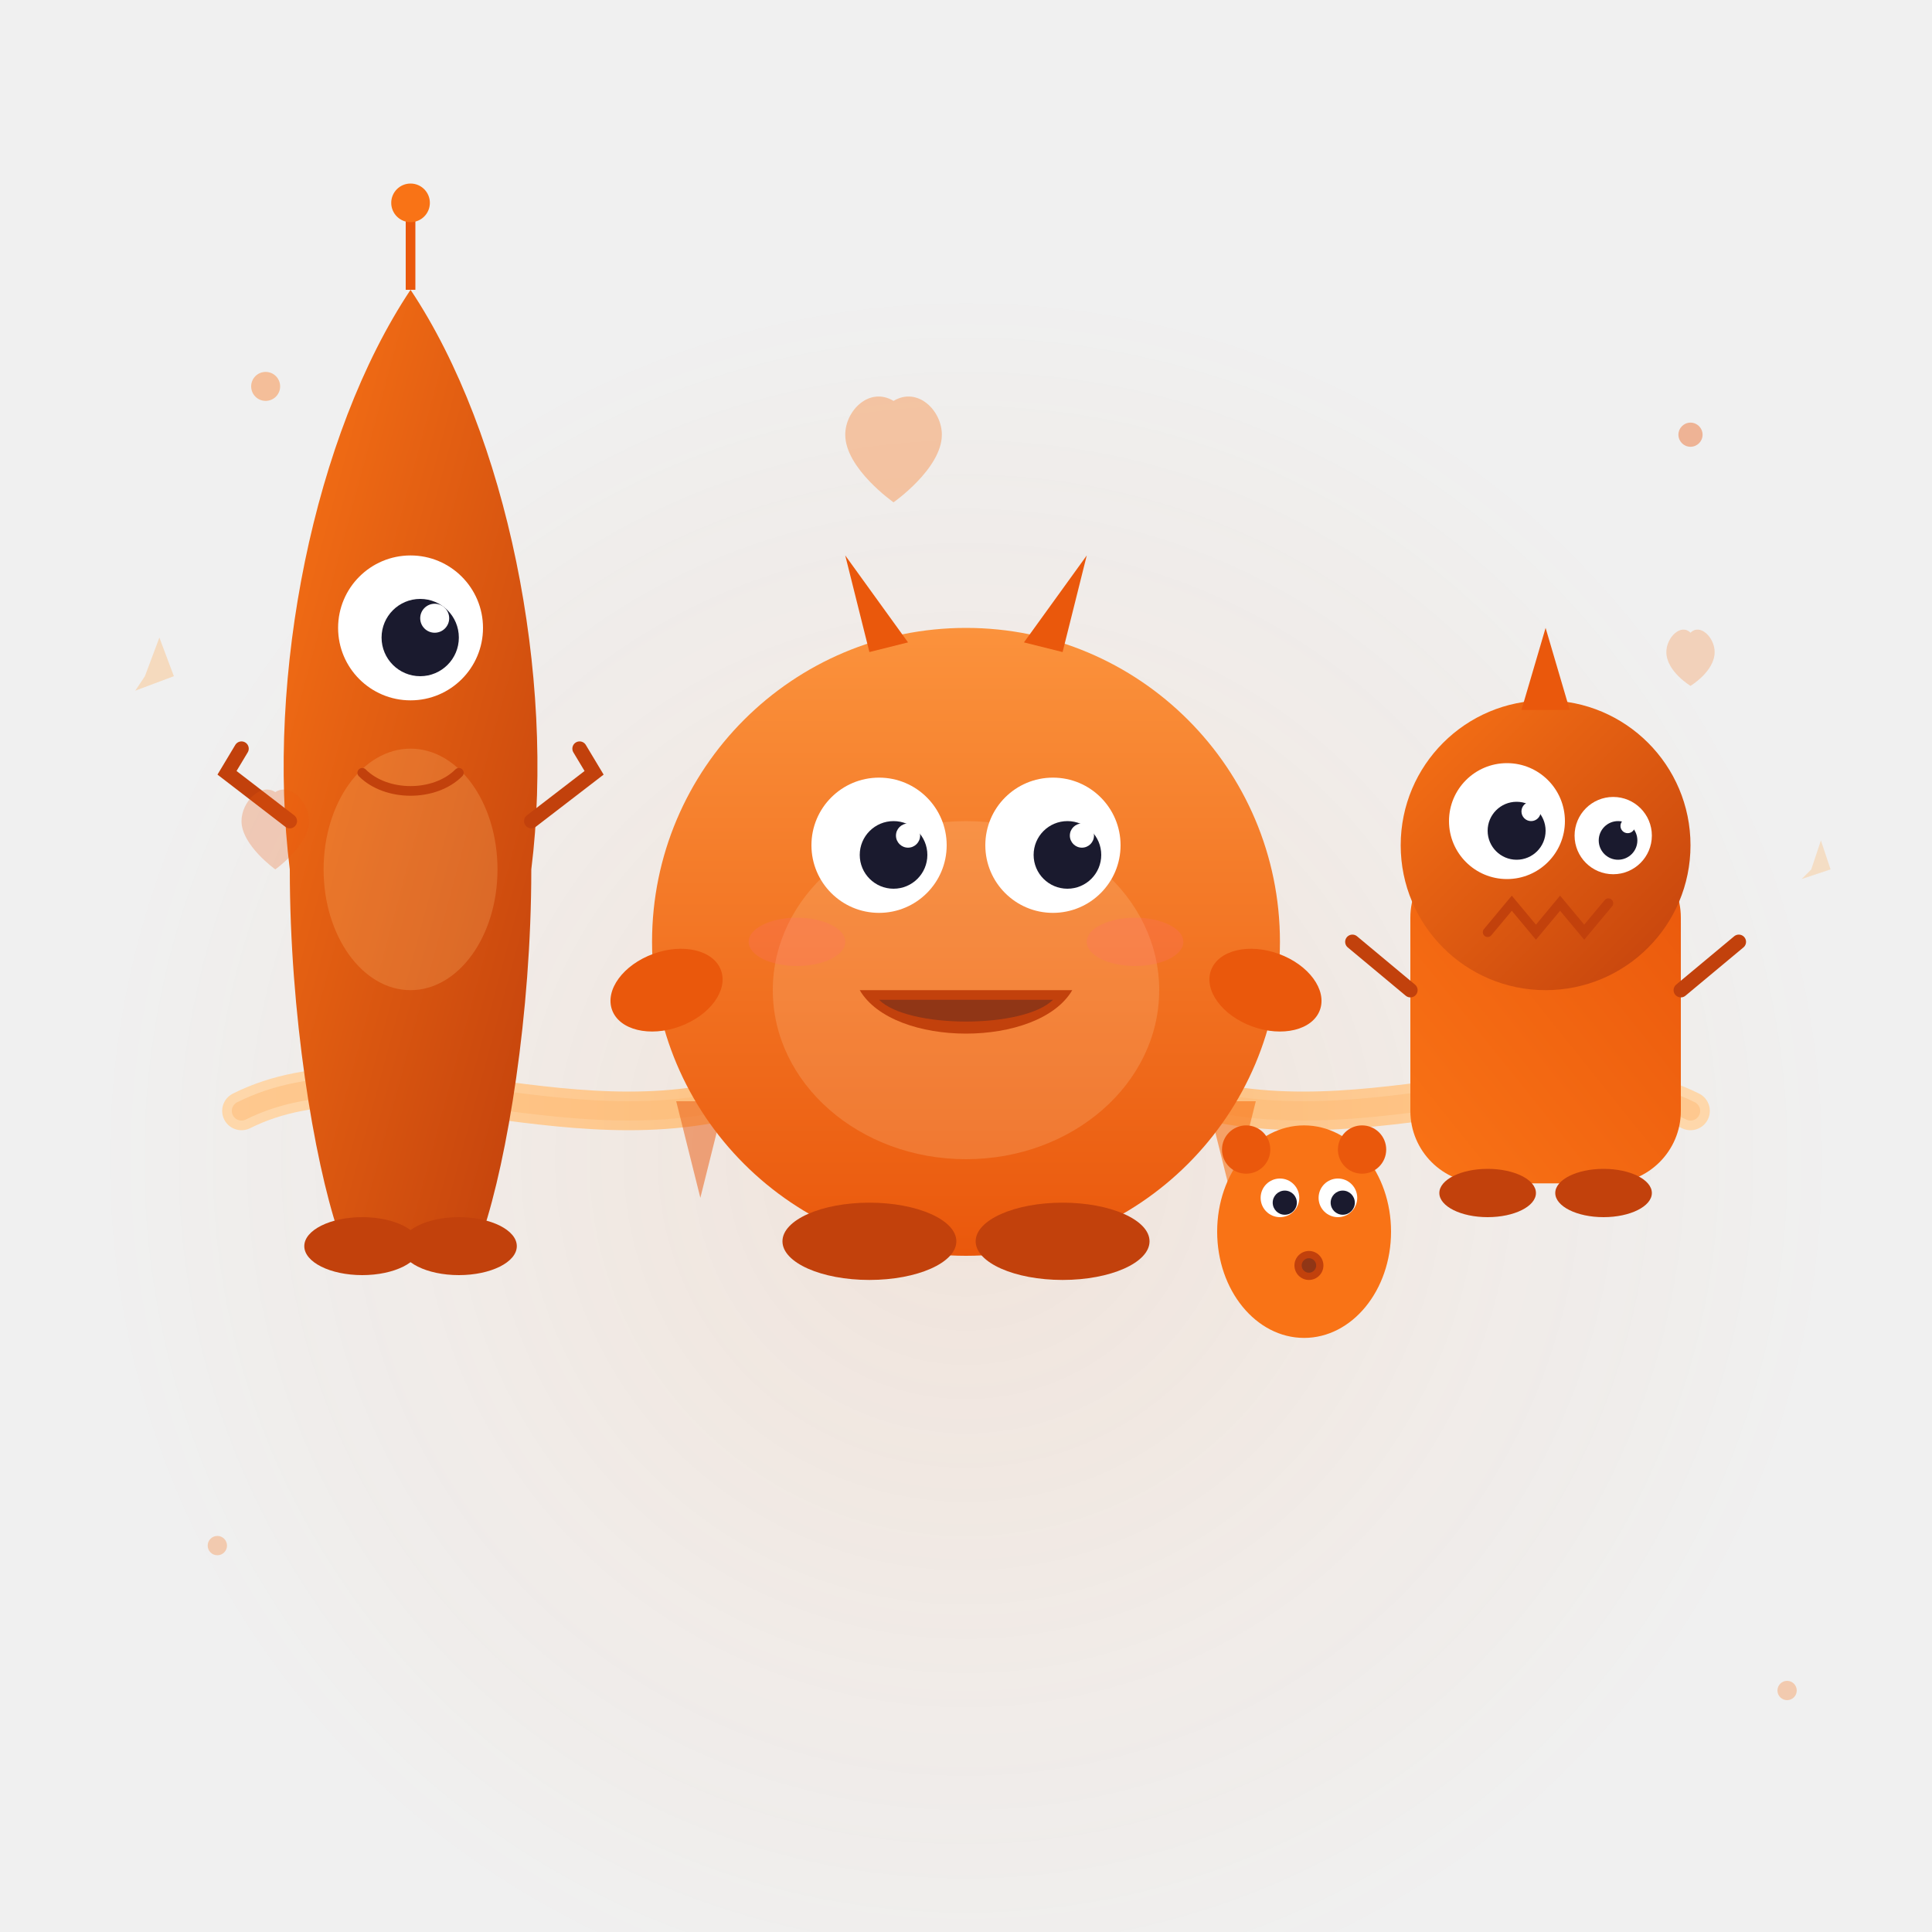
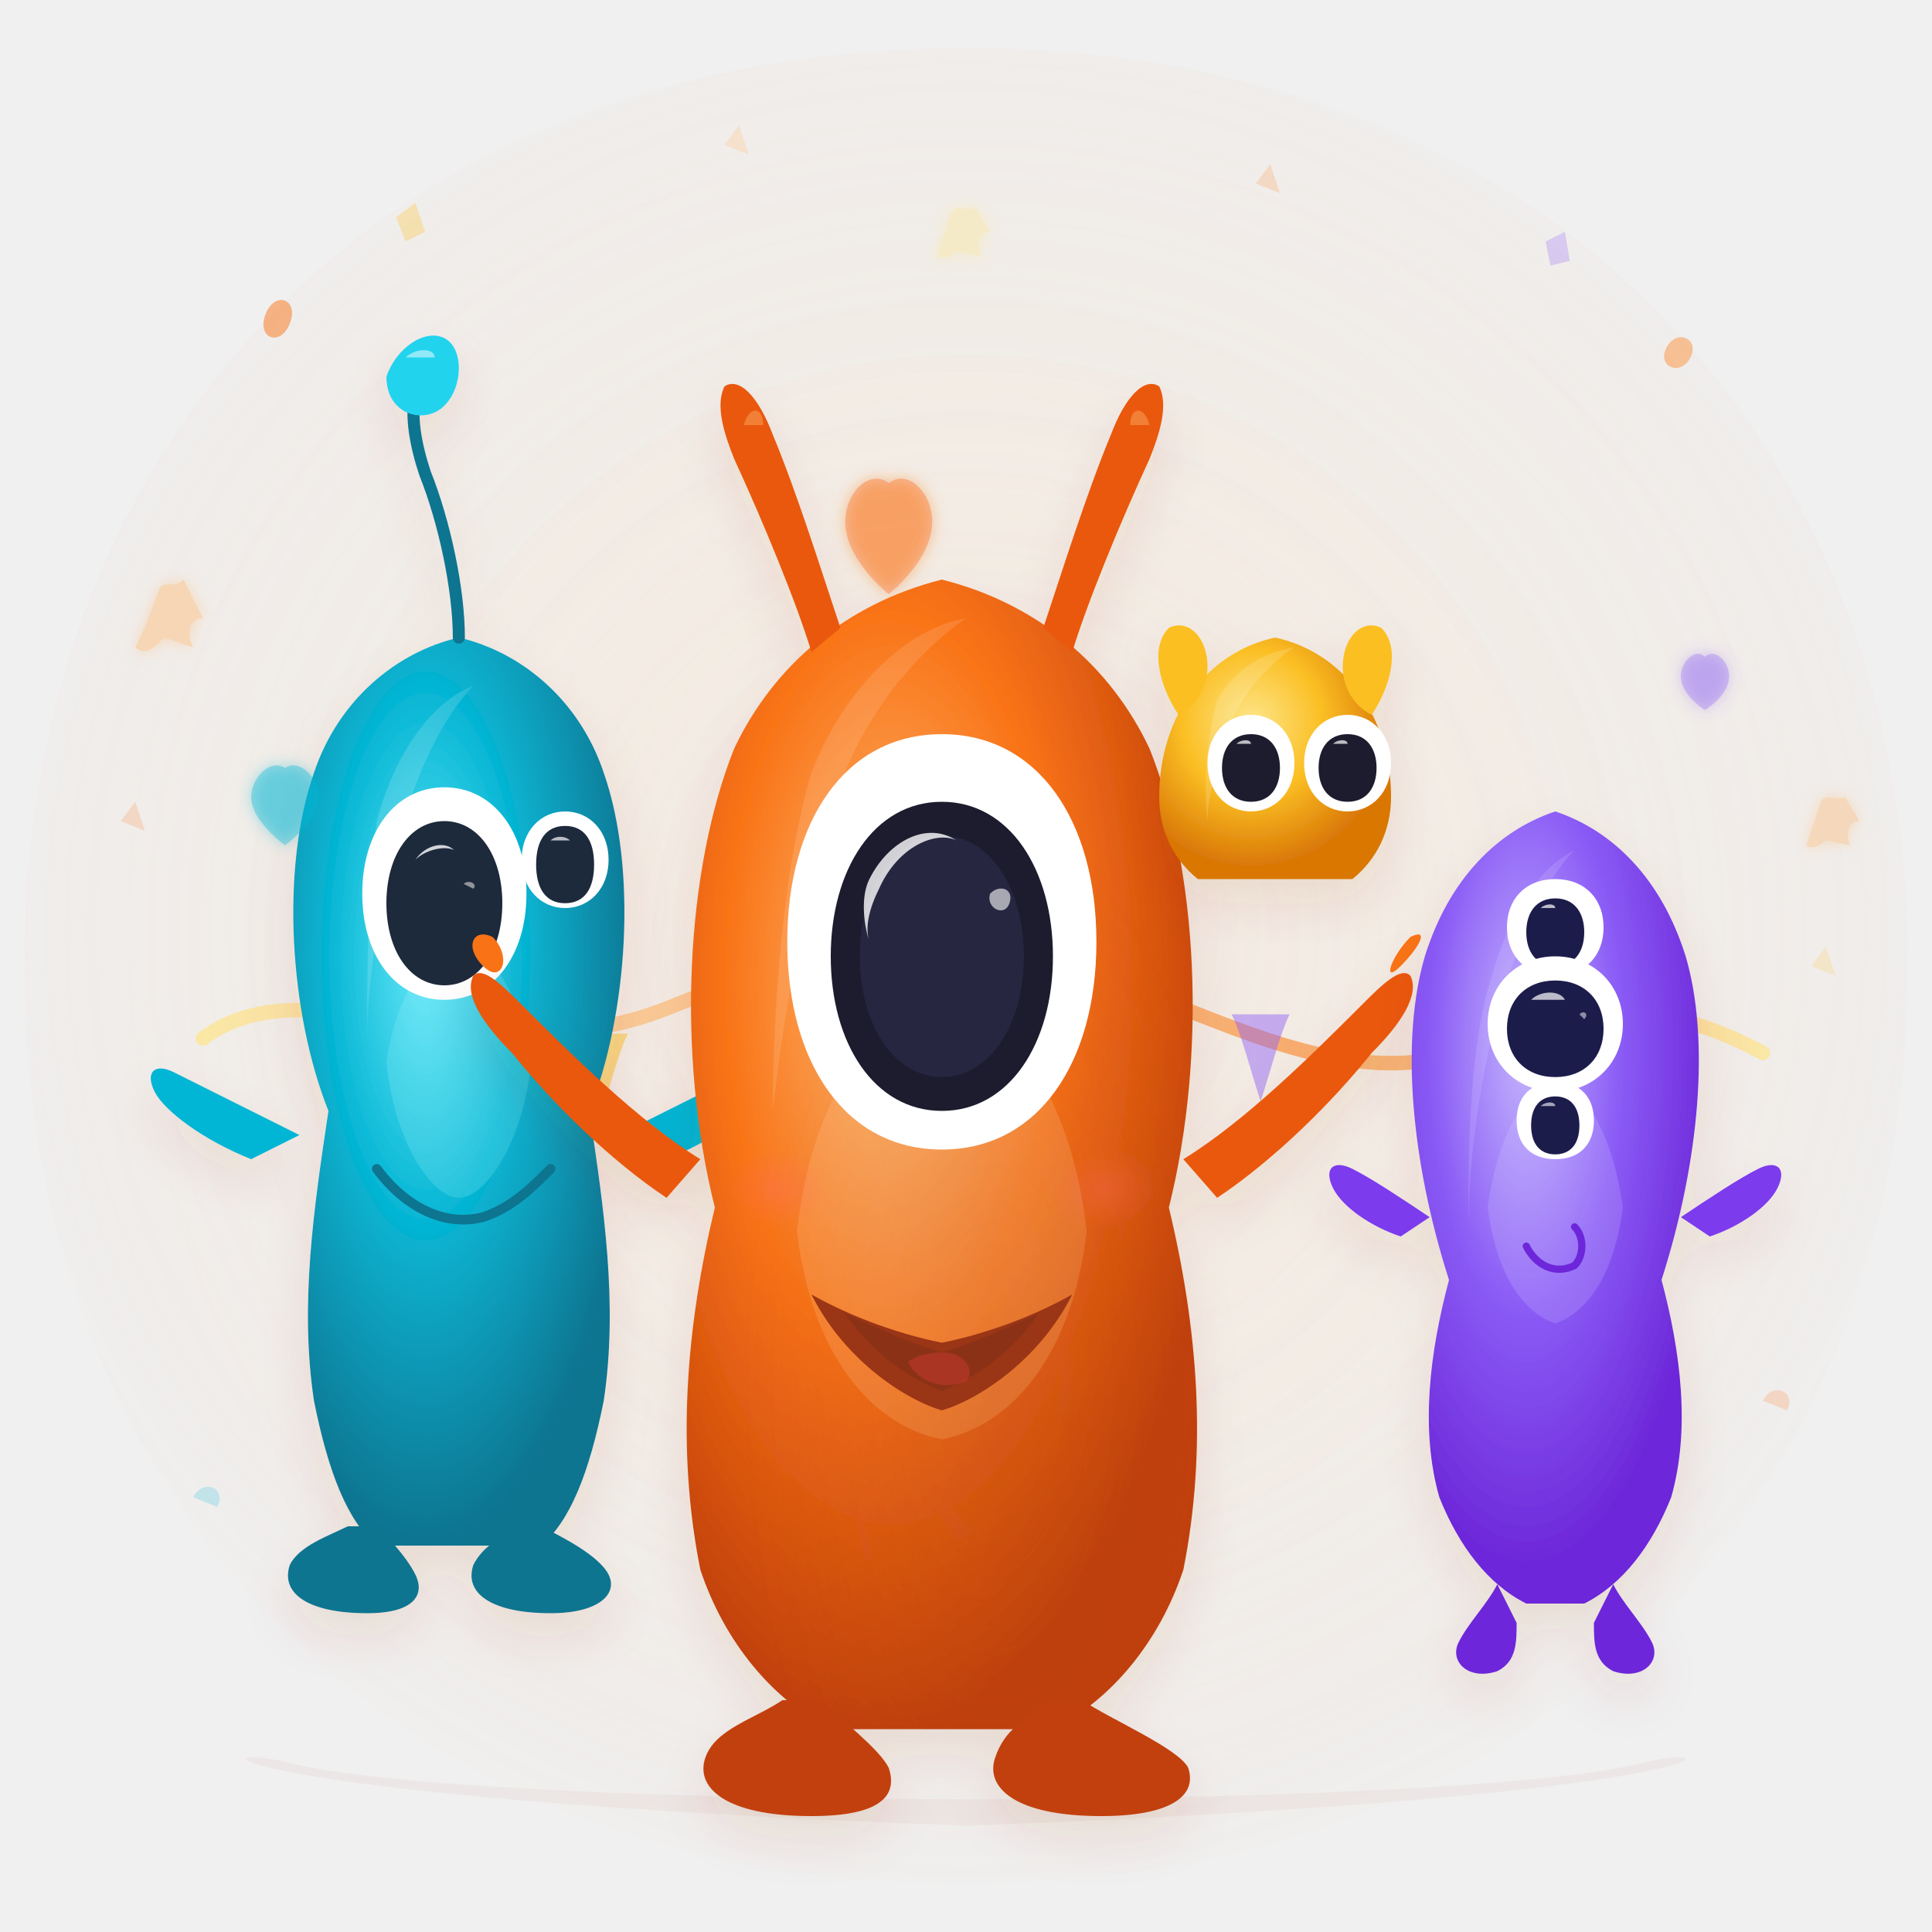
<svg xmlns="http://www.w3.org/2000/svg" viewBox="0 0 400 400" fill="none">
  <defs>
-     <linearGradient id="tm-grad1" x1="0" y1="0" x2="1" y2="1">
-       <stop offset="0%" stop-color="#F97316" />
+     <radialGradient id="m-orange" cx="0.4" cy="0.35" r="0.65">
+       <stop offset="0%" stop-color="#FDBA74" />
+       <stop offset="50%" stop-color="#F97316" />
      <stop offset="100%" stop-color="#C2410C" />
-     </linearGradient>
-     <linearGradient id="tm-grad2" x1="0.5" y1="0" x2="0.5" y2="1">
-       <stop offset="0%" stop-color="#FB923C" />
-       <stop offset="100%" stop-color="#EA580C" />
-     </linearGradient>
-     <linearGradient id="tm-grad3" x1="0" y1="1" x2="1" y2="0">
-       <stop offset="0%" stop-color="#F97316" />
-       <stop offset="100%" stop-color="#EA580C" />
-     </linearGradient>
-     <linearGradient id="tm-ribbon" x1="0" y1="0" x2="1" y2="0">
-       <stop offset="0%" stop-color="#FED7AA" />
-       <stop offset="50%" stop-color="#FDBA74" />
-       <stop offset="100%" stop-color="#FED7AA" />
-     </linearGradient>
-     <radialGradient id="tm-glow" cx="0.5" cy="0.5" r="0.5">
-       <stop offset="0%" stop-color="#F97316" stop-opacity="0.1" />
+     </radialGradient>
+     <radialGradient id="m-orange-shade" cx="0.6" cy="0.7" r="0.5">
+       <stop offset="0%" stop-color="#9A3412" stop-opacity="0.2" />
+       <stop offset="100%" stop-color="#9A3412" stop-opacity="0" />
+     </radialGradient>
+     <radialGradient id="m-blue" cx="0.4" cy="0.35" r="0.65">
+       <stop offset="0%" stop-color="#67E8F9" />
+       <stop offset="45%" stop-color="#06B6D4" />
+       <stop offset="100%" stop-color="#0E7490" />
+     </radialGradient>
+     <radialGradient id="m-purple" cx="0.4" cy="0.3" r="0.65">
+       <stop offset="0%" stop-color="#C4B5FD" />
+       <stop offset="50%" stop-color="#8B5CF6" />
+       <stop offset="100%" stop-color="#6D28D9" />
+     </radialGradient>
+     <radialGradient id="m-yellow" cx="0.4" cy="0.35" r="0.6">
+       <stop offset="0%" stop-color="#FDE68A" />
+       <stop offset="50%" stop-color="#FBBF24" />
+       <stop offset="100%" stop-color="#D97706" />
+     </radialGradient>
+     <radialGradient id="m-glow" cx="0.5" cy="0.48" r="0.55">
+       <stop offset="0%" stop-color="#FED7AA" stop-opacity="0.2" />
+       <stop offset="60%" stop-color="#FDBA74" stop-opacity="0.08" />
      <stop offset="100%" stop-color="#F97316" stop-opacity="0" />
    </radialGradient>
+     <radialGradient id="m-warm" cx="0.5" cy="0.5" r="0.7">
+       <stop offset="0%" stop-color="#FFF7ED" stop-opacity="0.08" />
+       <stop offset="100%" stop-color="#FFF7ED" stop-opacity="0" />
+     </radialGradient>
+     <linearGradient id="m-ribbon" x1="0" y1="0" x2="1" y2="0">
+       <stop offset="0%" stop-color="#FDE68A" />
+       <stop offset="30%" stop-color="#FDBA74" />
+       <stop offset="70%" stop-color="#FB923C" />
+       <stop offset="100%" stop-color="#FDE68A" />
+     </linearGradient>
+     <filter id="m-shadow" x="-15%" y="-15%" width="130%" height="140%">
+       <feGaussianBlur in="SourceAlpha" stdDeviation="5" result="blur" />
+       <feOffset dx="0" dy="5" result="shifted" />
+       <feFlood flood-color="#9A3412" flood-opacity="0.1" />
+       <feComposite in2="shifted" operator="in" />
+       <feMerge>
+         <feMergeNode />
+         <feMergeNode in="SourceGraphic" />
+       </feMerge>
+     </filter>
+     <filter id="m-sparkle" x="-50%" y="-50%" width="200%" height="200%">
+       <feGaussianBlur stdDeviation="1.5" result="glow" />
+       <feMerge>
+         <feMergeNode in="glow" />
+         <feMergeNode in="SourceGraphic" />
+       </feMerge>
+     </filter>
+     <radialGradient id="m-blush" cx="0.5" cy="0.5" r="0.5">
+       <stop offset="0%" stop-color="#FF6B6B" stop-opacity="0.3" />
+       <stop offset="100%" stop-color="#FF6B6B" stop-opacity="0" />
+     </radialGradient>
+     <linearGradient id="m-confetti1" x1="0" y1="0" x2="1" y2="1">
+       <stop offset="0%" stop-color="#FB923C" />
+       <stop offset="100%" stop-color="#F97316" />
+     </linearGradient>
  </defs>
-   <circle cx="200" cy="240" r="180" fill="url(#tm-glow)" />
-   <path d="M50 230 C80 215, 120 240, 160 225 C190 215, 210 215, 240 225 C280 240, 320 215, 350 230" stroke="url(#tm-ribbon)" stroke-width="8" fill="none" stroke-linecap="round" />
-   <path d="M50 230 C80 215, 120 240, 160 225 C190 215, 210 215, 240 225 C280 240, 320 215, 350 230" stroke="#FDBA74" stroke-width="4" fill="none" stroke-linecap="round" opacity="0.5" />
-   <path d="M90 225 L95 245 L100 225" fill="#F97316" opacity="0.6" />
-   <path d="M140 228 L145 248 L150 228" fill="#EA580C" opacity="0.5" />
-   <path d="M250 228 L255 248 L260 228" fill="#F97316" opacity="0.6" />
-   <path d="M300 225 L305 245 L310 225" fill="#EA580C" opacity="0.5" />
-   <g transform="translate(85, 100)">
-     <path d="M-25 80 C-30 40, -20 -10, 0 -40 C20 -10, 30 40, 25 80 C25 110, 20 140, 15 155 L-15 155 C-20 140, -25 110, -25 80 Z" fill="url(#tm-grad1)" />
-     <ellipse cx="0" cy="80" rx="18" ry="25" fill="#FDBA74" opacity="0.25" />
-     <circle cx="0" cy="30" r="15" fill="white" />
-     <circle cx="2" cy="32" r="8" fill="#1a1a2e" />
-     <circle cx="5" cy="28" r="3" fill="white" />
-     <path d="M-10 60 C-5 65, 5 65, 10 60" stroke="#C2410C" stroke-width="2" fill="none" stroke-linecap="round" />
-     <line x1="0" y1="-40" x2="0" y2="-55" stroke="#EA580C" stroke-width="2" />
-     <circle cx="0" cy="-58" r="4" fill="#F97316" />
-     <path d="M-25 70 L-38 60 L-35 55" stroke="#C2410C" stroke-width="3" stroke-linecap="round" fill="none" />
-     <path d="M25 70 L38 60 L35 55" stroke="#C2410C" stroke-width="3" stroke-linecap="round" fill="none" />
-     <ellipse cx="-10" cy="158" rx="12" ry="6" fill="#C2410C" />
-     <ellipse cx="10" cy="158" rx="12" ry="6" fill="#C2410C" />
+   <path d="M200 10 C320 10, 395 90, 395 200 C395 310, 320 390, 200 390 C80 390, 5 310, 5 200 C5 90, 80 10, 200 10 Z" fill="url(#m-glow)" />
+   <path d="M200 30 C300 30, 370 100, 370 200 C370 300, 300 370, 200 370 C100 370, 30 300, 30 200 C30 100, 100 30, 200 30 Z" fill="url(#m-warm)" />
+   <g opacity="0.5">
+     <path d="M55 65 C57 60, 62 62, 60 67 C58 72, 53 70, 55 65 Z" fill="#F97316" />
+     <path d="M82 45 L86 42 L88 48 L84 50 Z" fill="#FBBF24" opacity="0.6" />
+     <path d="M345 72 C347 68, 352 70, 350 74 C348 78, 343 76, 345 72 Z" fill="#FB923C" />
+     <path d="M320 50 L324 48 L325 54 L321 55 Z" fill="#8B5CF6" opacity="0.5" />
+     <path d="M40 310 C42 306, 47 308, 45 312 Z" fill="#06B6D4" opacity="0.4" />
+     <path d="M365 290 C367 286, 372 288, 370 292 Z" fill="#F97316" opacity="0.4" />
+     <path d="M150 30 L153 26 L155 32 Z" fill="#FDBA74" opacity="0.5" />
+     <path d="M260 38 L263 34 L265 40 Z" fill="#FB923C" opacity="0.45" />
+     <path d="M375 200 L378 196 L380 202 Z" fill="#FBBF24" opacity="0.35" />
+     <path d="M25 170 L28 166 L30 172 Z" fill="#F97316" opacity="0.35" />
  </g>
-   <g transform="translate(200, 155)">
-     <circle cx="0" cy="40" r="65" fill="url(#tm-grad2)" />
-     <ellipse cx="0" cy="50" rx="40" ry="35" fill="#FED7AA" opacity="0.2" />
-     <circle cx="-18" cy="20" r="14" fill="white" />
-     <circle cx="18" cy="20" r="14" fill="white" />
-     <circle cx="-15" cy="22" r="7" fill="#1a1a2e" />
-     <circle cx="21" cy="22" r="7" fill="#1a1a2e" />
-     <circle cx="-12" cy="18" r="2.5" fill="white" />
-     <circle cx="24" cy="18" r="2.5" fill="white" />
-     <path d="M-22 50 C-15 62, 15 62, 22 50" fill="#C2410C" />
-     <path d="M-18 52 C-12 58, 12 58, 18 52" fill="#1a1a2e" opacity="0.3" />
-     <path d="M-20 -20 L-25 -40 L-12 -22" fill="#EA580C" />
-     <path d="M20 -20 L25 -40 L12 -22" fill="#EA580C" />
-     <ellipse cx="-35" cy="40" rx="10" ry="5" fill="#FF6B6B" opacity="0.25" />
-     <ellipse cx="35" cy="40" rx="10" ry="5" fill="#FF6B6B" opacity="0.25" />
-     <ellipse cx="-62" cy="50" rx="12" ry="8" fill="#EA580C" transform="rotate(-20, -62, 50)" />
-     <ellipse cx="62" cy="50" rx="12" ry="8" fill="#EA580C" transform="rotate(20, 62, 50)" />
-     <ellipse cx="-20" cy="102" rx="18" ry="8" fill="#C2410C" />
-     <ellipse cx="20" cy="102" rx="18" ry="8" fill="#C2410C" />
+   <path d="M42 215 C65 198, 100 225, 140 208 C170 196, 195 194, 220 200 C250 208, 280 230, 310 215 C332 205, 350 210, 365 218" stroke="url(#m-ribbon)" stroke-width="3" fill="none" stroke-linecap="round" opacity="0.7" />
+   <path d="M78 208 C80 212, 82 220, 84 226 C86 220, 88 212, 90 208 Z" fill="#F97316" opacity="0.55" />
+   <path d="M118 214 C120 218, 122 226, 124 232 C126 226, 128 218, 130 214 Z" fill="#FBBF24" opacity="0.5" />
+   <path d="M255 210 C257 214, 259 222, 261 228 C263 222, 265 214, 267 210 Z" fill="#8B5CF6" opacity="0.45" />
+   <path d="M298 218 C300 222, 302 230, 304 236 C306 230, 308 222, 310 218 Z" fill="#06B6D4" opacity="0.45" />
+   <path d="M60 365 C100 375, 300 375, 340 365 C360 360, 360 372, 200 378 C40 372, 40 360, 60 365 Z" fill="#9A3412" opacity="0.05" />
+   <g filter="url(#m-shadow)">
+     <path d="M68 230 C60 210, 58 180, 65 160 C70 145, 82 135, 95 132 C108 135, 120 145, 125 160 C132 180, 130 210, 122 230 C125 250, 128 270, 125 290 C122 305, 118 315, 112 320 L78 320 C72 315, 68 305, 65 290 C62 270, 65 250, 68 230 Z" fill="url(#m-blue)" />
+     <path d="M78 170 C82 155, 90 145, 98 142 C92 148, 86 160, 82 175 C78 190, 76 205, 76 215 C76 205, 76 185, 78 170 Z" fill="white" opacity="0.15" />
+     <path d="M80 220 C82 205, 90 195, 95 195 C100 195, 108 205, 110 220 C108 238, 100 248, 95 248 C90 248, 82 238, 80 220 Z" fill="#A5F3FC" opacity="0.2" />
+     <path d="M75 185 C75 172, 82 163, 92 163 C102 163, 109 172, 109 185 C109 198, 102 207, 92 207 C82 207, 75 198, 75 185 Z" fill="white" />
+     <path d="M80 187 C80 177, 85 170, 92 170 C99 170, 104 177, 104 187 C104 197, 99 204, 92 204 C85 204, 80 197, 80 187 Z" fill="#1E293B" />
+     <path d="M86 178 C88 175, 92 174, 94 176 C92 175, 88 176, 86 178 Z" fill="white" opacity="0.8" />
+     <path d="M96 183 C97 182, 99 183, 98 184 Z" fill="white" opacity="0.5" />
+     <path d="M108 178 C108 172, 112 168, 117 168 C122 168, 126 172, 126 178 C126 184, 122 188, 117 188 C112 188, 108 184, 108 178 Z" fill="white" />
+     <path d="M111 179 C111 174, 113 171, 117 171 C121 171, 123 174, 123 179 C123 184, 121 187, 117 187 C113 187, 111 184, 111 179 Z" fill="#1E293B" />
+     <path d="M114 174 C115 173, 117 173, 118 174 Z" fill="white" opacity="0.7" />
+     <path d="M95 132 C95 122, 92 108, 88 98 C86 92, 85 86, 86 82" stroke="#0E7490" stroke-width="2.5" fill="none" stroke-linecap="round" />
+     <path d="M80 78 C82 72, 88 68, 92 70 C96 72, 96 80, 92 84 C88 88, 80 86, 80 78 Z" fill="#22D3EE" />
+     <path d="M84 74 C86 72, 90 72, 90 74 Z" fill="white" opacity="0.5" />
+     <path d="M78 242 C84 250, 92 254, 100 252 C106 250, 110 246, 114 242" stroke="#0E7490" stroke-width="2" fill="none" stroke-linecap="round" />
+     <path d="M62 235 C52 230, 42 225, 36 222 C32 220, 30 222, 32 226 C34 230, 42 236, 52 240 Z" fill="#06B6D4" />
+     <path d="M128 235 C138 230, 148 225, 154 222 C158 220, 160 222, 158 226 C156 230, 148 236, 138 240 Z" fill="#06B6D4" />
+     <path d="M72 316 C68 318, 62 320, 60 324 C58 330, 64 334, 76 334 C86 334, 88 330, 86 326 C84 322, 80 318, 78 316 Z" fill="#0E7490" />
+     <path d="M108 316 C104 318, 100 320, 98 324 C96 330, 102 334, 114 334 C124 334, 128 330, 126 326 C124 322, 116 318, 112 316 Z" fill="#0E7490" />
  </g>
-   <g transform="translate(320, 165)">
-     <rect x="-28" y="10" width="56" height="70" rx="15" fill="url(#tm-grad3)" />
-     <circle cx="0" cy="10" r="30" fill="url(#tm-grad1)" />
-     <circle cx="-8" cy="5" r="12" fill="white" />
-     <circle cx="14" cy="8" r="8" fill="white" />
-     <circle cx="-6" cy="7" r="6" fill="#1a1a2e" />
-     <circle cx="15" cy="9" r="4" fill="#1a1a2e" />
-     <circle cx="-3" cy="3" r="2" fill="white" />
-     <circle cx="17" cy="6" r="1.5" fill="white" />
-     <path d="M-12 28 L-7 22 L-2 28 L3 22 L8 28 L13 22" stroke="#C2410C" stroke-width="2" fill="none" stroke-linecap="round" />
-     <path d="M-5 -18 L0 -35 L5 -18" fill="#EA580C" />
-     <path d="M-28 40 L-40 30" stroke="#C2410C" stroke-width="3" stroke-linecap="round" />
-     <path d="M28 40 L40 30" stroke="#C2410C" stroke-width="3" stroke-linecap="round" />
-     <ellipse cx="-12" cy="82" rx="10" ry="5" fill="#C2410C" />
-     <ellipse cx="12" cy="82" rx="10" ry="5" fill="#C2410C" />
+   <g filter="url(#m-shadow)">
+     <path d="M148 250 C140 218, 142 180, 152 155 C160 138, 175 125, 195 120 C215 125, 230 138, 238 155 C248 180, 250 218, 242 250 C248 275, 250 300, 245 325 C240 340, 230 352, 218 358 L172 358 C160 352, 150 340, 145 325 C140 300, 142 275, 148 250 Z" fill="url(#m-orange)" />
+     <path d="M148 250 C140 218, 142 180, 152 155 C160 138, 175 125, 195 120 C215 125, 230 138, 238 155 C248 180, 250 218, 242 250 C248 275, 250 300, 245 325 C240 340, 230 352, 218 358 L172 358 C160 352, 150 340, 145 325 C140 300, 142 275, 148 250 Z" fill="url(#m-orange-shade)" />
+     <path d="M168 160 C175 142, 188 130, 200 128 C190 135, 178 148, 172 168 C166 188, 162 212, 160 230 C160 210, 162 180, 168 160 Z" fill="white" opacity="0.12" />
+     <path d="M165 255 C168 228, 180 210, 195 208 C210 210, 222 228, 225 255 C222 280, 210 295, 195 298 C180 295, 168 280, 165 255 Z" fill="#FED7AA" opacity="0.18" />
+     <path d="M168 135 C165 125, 158 108, 152 95 C150 90, 148 84, 150 80 C153 78, 157 82, 160 90 C165 102, 170 118, 174 130 Z" fill="#EA580C" />
+     <path d="M154 88 C155 84, 158 84, 158 88 Z" fill="#FDBA74" opacity="0.4" />
+     <path d="M222 135 C225 125, 232 108, 238 95 C240 90, 242 84, 240 80 C237 78, 233 82, 230 90 C225 102, 220 118, 216 130 Z" fill="#EA580C" />
+     <path d="M238 88 C237 84, 234 84, 234 88 Z" fill="#FDBA74" opacity="0.4" />
+     <path d="M163 195 C163 170, 175 152, 195 152 C215 152, 227 170, 227 195 C227 220, 215 238, 195 238 C175 238, 163 220, 163 195 Z" fill="white" />
+     <path d="M172 198 C172 180, 181 166, 195 166 C209 166, 218 180, 218 198 C218 216, 209 230, 195 230 C181 230, 172 216, 172 198 Z" fill="#1a1a2e" />
+     <path d="M178 198 C178 184, 185 173, 195 173 C205 173, 212 184, 212 198 C212 212, 205 223, 195 223 C185 223, 178 212, 178 198 Z" fill="#2d2d4e" opacity="0.6" />
+     <path d="M180 182 C184 174, 192 170, 198 174 C194 172, 186 175, 182 184 C180 188, 179 192, 180 195 C179 192, 178 186, 180 182 Z" fill="white" opacity="0.8" />
+     <path d="M205 185 C207 183, 210 184, 209 187 C208 190, 204 188, 205 185 Z" fill="white" opacity="0.6" />
+     <path d="M168 268 C175 282, 188 290, 195 292 C202 290, 215 282, 222 268 C215 272, 205 276, 195 278 C185 276, 175 272, 168 268 Z" fill="#9A3412" />
+     <path d="M175 272 C182 282, 190 286, 195 288 C200 286, 208 282, 215 272 C208 275, 202 278, 195 280 C188 278, 182 275, 175 272 Z" fill="#7C2D12" opacity="0.5" />
+     <path d="M188 282 C190 286, 195 288, 200 286 C202 284, 200 280, 195 280 C190 280, 188 282, 188 282 Z" fill="#EF4444" opacity="0.3" />
+     <path d="M150 245 C154 238, 165 236, 170 240 C174 244, 170 252, 162 254 C154 256, 148 250, 150 245 Z" fill="url(#m-blush)" />
+     <path d="M218 245 C222 238, 233 236, 238 240 C242 244, 238 252, 230 254 C222 256, 216 250, 218 245 Z" fill="url(#m-blush)" />
+     <path d="M145 240 C132 232, 118 218, 108 208 C104 204, 100 200, 98 202 C96 206, 100 212, 106 218 C114 228, 126 240, 138 248 Z" fill="#EA580C" />
+     <path d="M100 200 C96 196, 98 192, 102 194 C106 198, 104 204, 100 200 Z" fill="#F97316" />
+     <path d="M245 240 C258 232, 272 218, 282 208 C286 204, 290 200, 292 202 C294 206, 290 212, 284 218 C276 228, 264 240, 252 248 Z" fill="#EA580C" />
+     <path d="M290 200 C294 196, 296 192, 292 194 C288 198, 286 204, 290 200 Z" fill="#F97316" />
+     <path d="M162 352 C156 356, 148 358, 146 364 C144 370, 150 376, 168 376 C182 376, 186 372, 184 366 C182 362, 174 356, 170 352 Z" fill="#C2410C" />
+     <path d="M218 352 C212 356, 208 358, 206 364 C204 370, 210 376, 228 376 C242 376, 248 372, 246 366 C244 362, 230 356, 224 352 Z" fill="#C2410C" />
  </g>
-   <g transform="translate(270, 240)">
-     <ellipse cx="0" cy="15" rx="18" ry="22" fill="#F97316" />
-     <circle cx="-5" cy="8" r="4" fill="white" />
-     <circle cx="7" cy="8" r="4" fill="white" />
-     <circle cx="-4" cy="9" r="2.5" fill="#1a1a2e" />
-     <circle cx="8" cy="9" r="2.5" fill="#1a1a2e" />
-     <circle cx="1" cy="22" r="3" fill="#C2410C" />
-     <circle cx="1" cy="22" r="1.5" fill="#1a1a2e" opacity="0.3" />
-     <circle cx="-12" cy="-2" r="5" fill="#EA580C" />
-     <circle cx="12" cy="-2" r="5" fill="#EA580C" />
+   <g filter="url(#m-shadow)">
+     <path d="M300 265 C292 240, 290 215, 295 198 C300 182, 310 172, 322 168 C334 172, 344 182, 349 198 C354 215, 352 240, 344 265 C348 280, 350 296, 346 310 C342 320, 336 328, 328 332 L316 332 C308 328, 302 320, 298 310 C294 296, 296 280, 300 265 Z" fill="url(#m-purple)" />
+     <path d="M308 205 C312 190, 318 180, 326 176 C320 182, 314 195, 310 210 C306 225, 304 242, 304 255 C304 240, 304 220, 308 205 Z" fill="white" opacity="0.12" />
+     <path d="M308 250 C310 235, 316 225, 322 224 C328 225, 334 235, 336 250 C334 265, 328 272, 322 274 C316 272, 310 265, 308 250 Z" fill="#DDD6FE" opacity="0.18" />
+     <path d="M312 192 C312 186, 316 182, 322 182 C328 182, 332 186, 332 192 C332 198, 328 202, 322 202 C316 202, 312 198, 312 192 Z" fill="white" />
+     <path d="M316 193 C316 189, 318 186, 322 186 C326 186, 328 189, 328 193 C328 197, 326 200, 322 200 C318 200, 316 197, 316 193 Z" fill="#1E1B4B" />
+     <path d="M319 188 C320 187, 322 187, 322 188 Z" fill="white" opacity="0.7" />
+     <path d="M308 212 C308 204, 314 198, 322 198 C330 198, 336 204, 336 212 C336 220, 330 226, 322 226 C314 226, 308 220, 308 212 Z" fill="white" />
+     <path d="M312 213 C312 207, 316 203, 322 203 C328 203, 332 207, 332 213 C332 219, 328 223, 322 223 C316 223, 312 219, 312 213 Z" fill="#1E1B4B" />
+     <path d="M317 207 C319 205, 323 205, 324 207 Z" fill="white" opacity="0.7" />
+     <path d="M327 210 C328 209, 329 210, 328 211 Z" fill="white" opacity="0.5" />
+     <path d="M314 232 C314 227, 317 224, 322 224 C327 224, 330 227, 330 232 C330 237, 327 240, 322 240 C317 240, 314 237, 314 232 Z" fill="white" />
+     <path d="M317 233 C317 229, 319 227, 322 227 C325 227, 327 229, 327 233 C327 237, 325 239, 322 239 C319 239, 317 237, 317 233 Z" fill="#1E1B4B" />
+     <path d="M319 229 C320 228, 322 228, 322 229 Z" fill="white" opacity="0.6" />
+     <path d="M316 258 C318 262, 322 264, 326 262 C328 260, 328 256, 326 254" stroke="#6D28D9" stroke-width="1.5" fill="none" stroke-linecap="round" />
+     <path d="M310 328 C308 332, 304 336, 302 340 C300 344, 304 348, 310 346 C314 344, 314 340, 314 336 Z" fill="#6D28D9" />
+     <path d="M334 328 C336 332, 340 336, 342 340 C344 344, 340 348, 334 346 C330 344, 330 340, 330 336 Z" fill="#6D28D9" />
+     <path d="M296 252 C290 248, 284 244, 280 242 C276 240, 274 242, 276 246 C278 250, 284 254, 290 256 Z" fill="#7C3AED" />
+     <path d="M348 252 C354 248, 360 244, 364 242 C368 240, 370 242, 368 246 C366 250, 360 254, 354 256 Z" fill="#7C3AED" />
  </g>
-   <circle cx="55" cy="80" r="3" fill="#F97316" opacity="0.4" />
-   <circle cx="350" cy="90" r="2.5" fill="#EA580C" opacity="0.4" />
-   <circle cx="45" cy="320" r="2" fill="#F97316" opacity="0.3" />
-   <circle cx="370" cy="350" r="2" fill="#F97316" opacity="0.3" />
-   <path d="M175 90 C175 85, 180 80, 185 83 C190 80, 195 85, 195 90 C195 97, 185 104, 185 104 C185 104, 175 97, 175 90 Z" fill="#F97316" opacity="0.35" />
-   <path d="M50 170 C50 166, 54 162, 57 164 C60 162, 64 166, 64 170 C64 175, 57 180, 57 180 C57 180, 50 175, 50 170 Z" fill="#EA580C" opacity="0.25" />
-   <path d="M345 135 C345 132, 348 129, 350 131 C352 129, 355 132, 355 135 C355 139, 350 142, 350 142 C350 142, 345 139, 345 135 Z" fill="#F97316" opacity="0.25" />
-   <path d="M30 140 L33 132 L36 140 L44 137 L36 140 L39 148 L36 140 L28 143 Z" fill="#FDBA74" opacity="0.4" />
-   <path d="M375 180 L377 174 L379 180 L385 178 L379 180 L381 186 L379 180 L373 182 Z" fill="#FDBA74" opacity="0.35" />
+   <g filter="url(#m-shadow)">
+     <path d="M240 165 C240 148, 250 135, 264 132 C278 135, 288 148, 288 165 C288 172, 285 178, 280 182 L248 182 C243 178, 240 172, 240 165 Z" fill="url(#m-yellow)" />
+     <path d="M252 145 C256 138, 262 135, 268 134 C262 138, 256 145, 254 152 C252 158, 250 165, 250 170 C249 162, 250 152, 252 145 Z" fill="white" opacity="0.15" />
+     <path d="M250 158 C250 152, 254 148, 259 148 C264 148, 268 152, 268 158 C268 164, 264 168, 259 168 C254 168, 250 164, 250 158 Z" fill="white" />
+     <path d="M253 159 C253 155, 255 152, 259 152 C263 152, 265 155, 265 159 C265 163, 263 166, 259 166 C255 166, 253 163, 253 159 Z" fill="#1a1a2e" />
+     <path d="M256 154 C257 153, 259 153, 259 154 Z" fill="white" opacity="0.7" />
+     <path d="M270 158 C270 152, 274 148, 279 148 C284 148, 288 152, 288 158 C288 164, 284 168, 279 168 C274 168, 270 164, 270 158 Z" fill="white" />
+     <path d="M273 159 C273 155, 275 152, 279 152 C283 152, 285 155, 285 159 C285 163, 283 166, 279 166 C275 166, 273 163, 273 159 Z" fill="#1a1a2e" />
+     <path d="M276 154 C277 153, 279 153, 279 154 Z" fill="white" opacity="0.7" />
+     <path d="M244 148 C240 142, 238 134, 242 130 C246 128, 250 132, 250 138 C250 142, 248 146, 244 148 Z" fill="#FBBF24" />
+     <path d="M284 148 C288 142, 290 134, 286 130 C282 128, 278 132, 278 138 C278 142, 280 146, 284 148 Z" fill="#FBBF24" />
+   </g>
+   <g filter="url(#m-sparkle)">
+     <path d="M175 108 C175 102, 180 97, 184 100 C188 97, 193 102, 193 108 C193 116, 184 123, 184 123 C184 123, 175 116, 175 108 Z" fill="#F97316" opacity="0.4" />
+   </g>
+   <g filter="url(#m-sparkle)">
+     <path d="M52 165 C52 161, 56 157, 59 159 C62 157, 66 161, 66 165 C66 170, 59 175, 59 175 C59 175, 52 170, 52 165 Z" fill="#06B6D4" opacity="0.35" />
+   </g>
+   <g filter="url(#m-sparkle)">
+     <path d="M348 140 C348 137, 351 134, 353 136 C355 134, 358 137, 358 140 C358 144, 353 147, 353 147 C353 147, 348 144, 348 140 Z" fill="#8B5CF6" opacity="0.3" />
+   </g>
+   <g filter="url(#m-sparkle)" opacity="0.45">
+     <path d="M30 130 L33 122 C34 120, 36 122, 38 120 L42 128 C40 128, 38 130, 40 134 L34 132 C32 134, 30 136, 28 134 Z" fill="#FDBA74" />
+   </g>
+   <g filter="url(#m-sparkle)" opacity="0.4">
+     <path d="M375 172 L377 166 C378 164, 380 166, 382 165 L385 170 C383 170, 382 172, 383 175 L378 174 C377 175, 375 176, 374 175 Z" fill="#FDBA74" />
+   </g>
+   <g filter="url(#m-sparkle)" opacity="0.35">
+     <path d="M195 50 L197 44 C198 42, 200 44, 202 43 L205 48 C203 48, 202 50, 203 53 L198 52 C197 53, 195 54, 194 53 Z" fill="#FDE68A" />
+   </g>
</svg>
